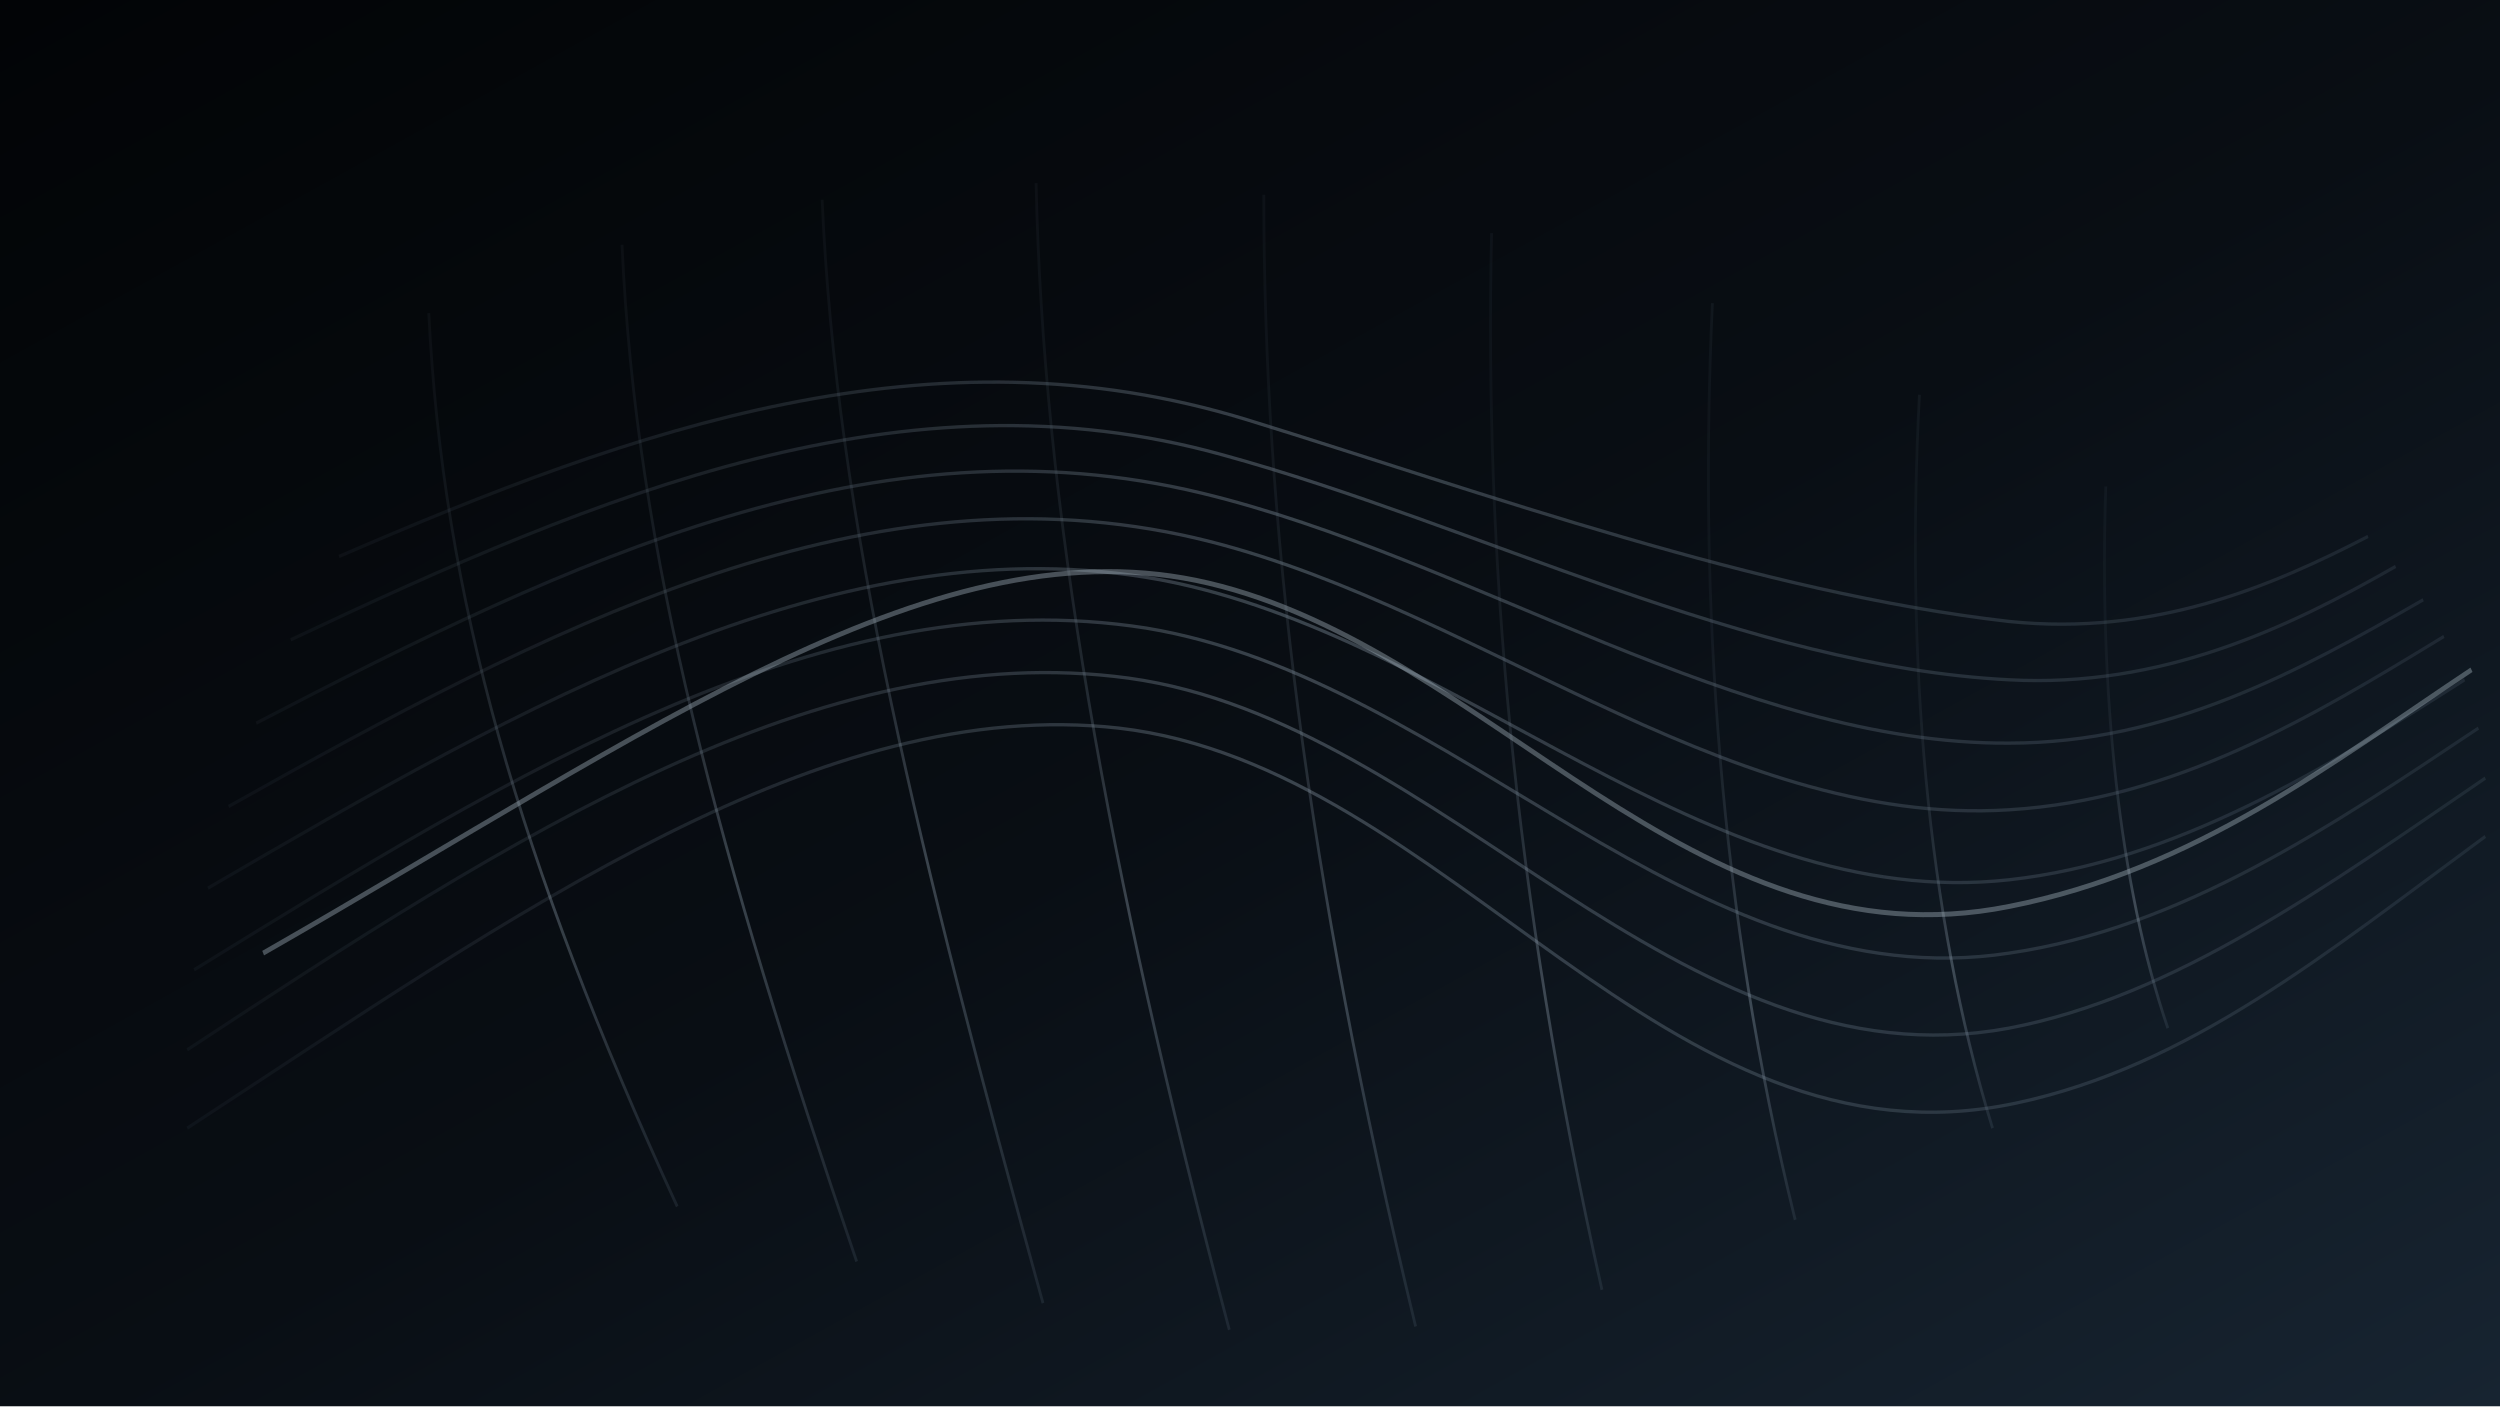
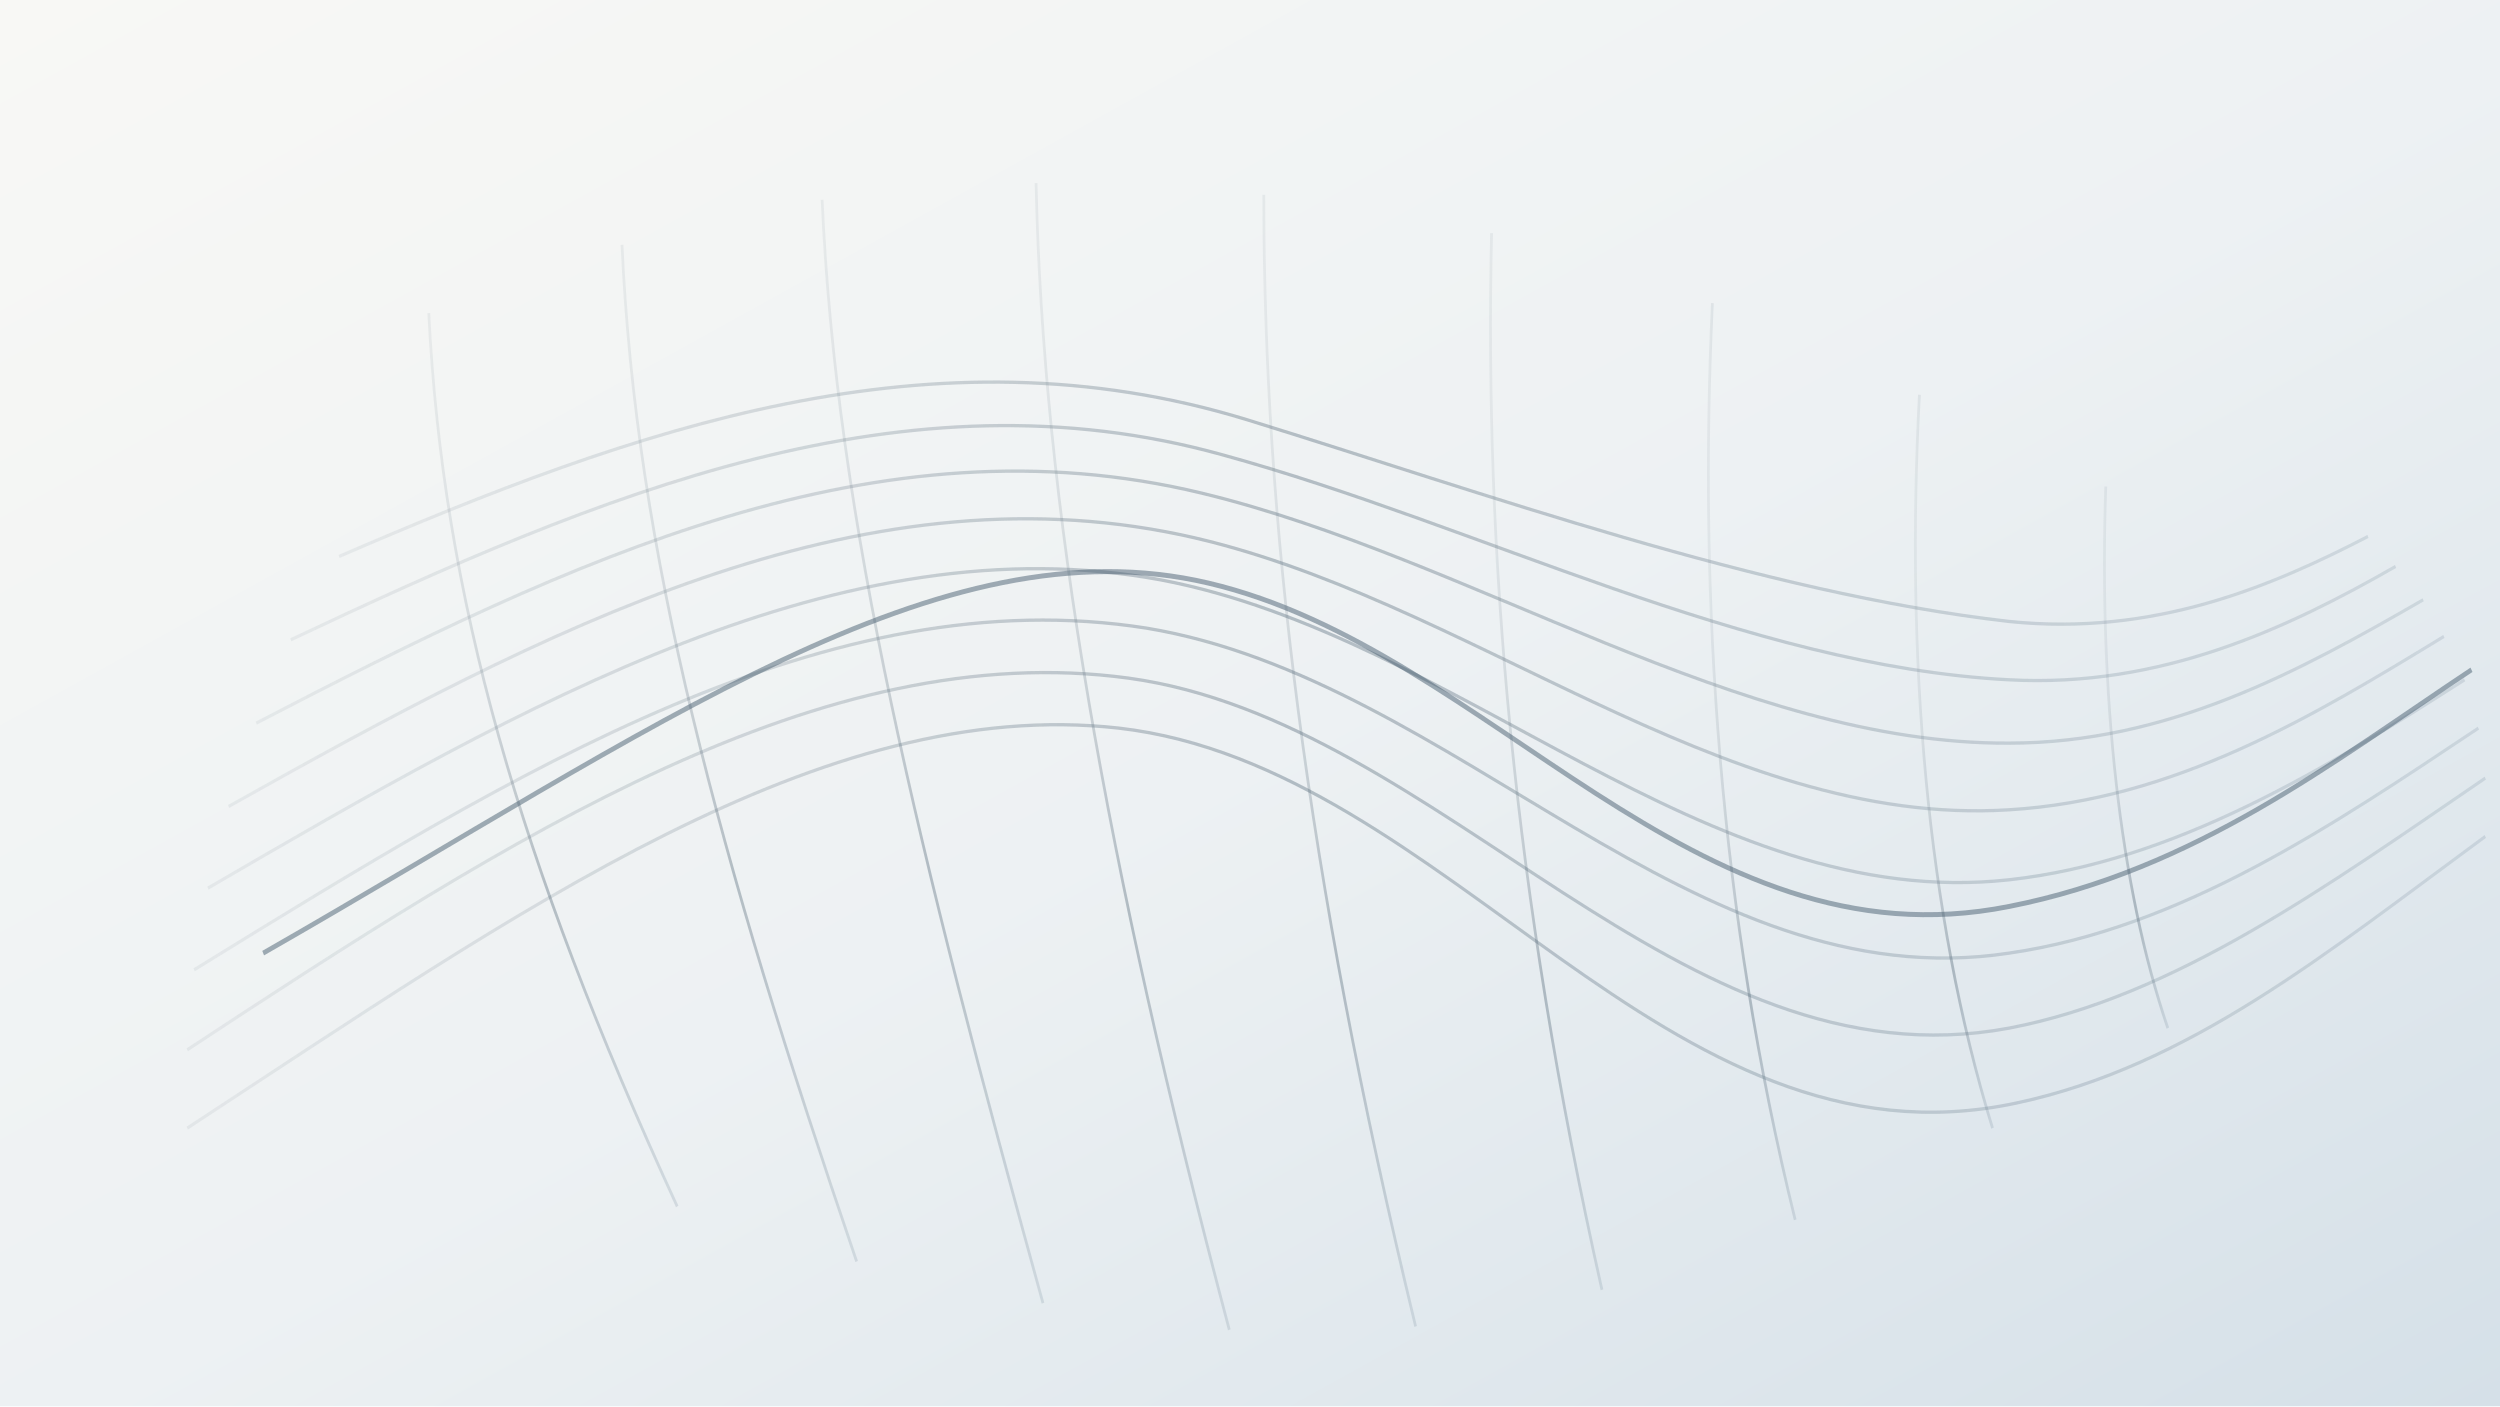
<svg xmlns="http://www.w3.org/2000/svg" viewBox="0 0 1920 1080" preserveAspectRatio="xMidYMid slice">
  <defs>
    <linearGradient id="bg" x1="0" y1="0" x2="1" y2="1">
-       <stop offset="0" stop-color="#020406" />
-       <stop offset="0.52" stop-color="#090e14" />
-       <stop offset="1" stop-color="#172431" />
+       <stop offset="0" stop-color="#f8f8f5" />
+       <stop offset="0.52" stop-color="#edf1f3" />
+       <stop offset="1" stop-color="#d5e0e8" />
    </linearGradient>
    <linearGradient id="line" x1="0" y1="0" x2="1" y2="0">
-       <stop offset="0" stop-color="#5d6d7c" stop-opacity="0.08" />
-       <stop offset="0.48" stop-color="#9aabba" stop-opacity="0.34" />
-       <stop offset="1" stop-color="#6f8294" stop-opacity="0.16" />
+       <stop offset="0" stop-color="#71818d" stop-opacity="0.1" />
+       <stop offset="0.48" stop-color="#506474" stop-opacity="0.38" />
+       <stop offset="1" stop-color="#6e8495" stop-opacity="0.2" />
    </linearGradient>
  </defs>
  <rect width="1920" height="1080" fill="url(#bg)" />
  <g transform="translate(-57.6 -151.2) scale(1.06 1.28)">
    <g fill="none" stroke="url(#line)" stroke-width="2">
      <path d="M190 795 C430 665 650 535 865 555 C1105 578 1260 825 1515 780 C1640 758 1740 690 1855 620" />
      <path d="M190 748 C425 620 650 500 872 525 C1100 551 1270 772 1510 735 C1630 716 1740 650 1855 585" />
      <path d="M195 700 C430 580 655 465 885 495 C1110 526 1280 719 1510 690 C1635 675 1745 613 1850 555" />
      <path d="M205 651 C435 540 665 431 895 466 C1112 500 1290 666 1510 646 C1630 635 1738 580 1840 526" />
      <path d="M220 602 C450 495 675 398 910 439 C1115 475 1300 615 1510 604 C1630 598 1730 548 1825 500" />
      <path d="M240 552 C470 453 690 367 925 414 C1120 453 1315 565 1510 564 C1625 564 1720 521 1810 478" />
      <path d="M265 502 C490 414 710 338 940 391 C1125 433 1320 518 1510 526 C1620 531 1712 495 1790 458" />
      <path d="M300 452 C515 375 730 312 958 370 C1130 414 1330 474 1510 491 C1615 500 1700 470 1770 440" />
      <path d="M365 306 C375 475 430 635 545 842" />
      <path d="M505 265 C515 450 575 632 675 875" />
      <path d="M650 238 C660 430 720 630 810 900" />
      <path d="M805 228 C810 420 855 635 945 916" />
      <path d="M970 235 C970 430 1000 640 1080 914" />
      <path d="M1135 258 C1130 450 1150 652 1215 892" />
      <path d="M1295 300 C1285 480 1300 665 1355 850" />
      <path d="M1445 355 C1435 512 1450 666 1498 795" />
      <path d="M1580 410 C1575 535 1590 650 1625 735" />
    </g>
-     <path d="M245 690 C530 555 735 430 930 468 C1135 508 1280 700 1510 662 C1645 640 1745 575 1845 520" fill="none" stroke="#b2c0cc" stroke-opacity="0.38" stroke-width="3" />
+     <path d="M245 690 C530 555 735 430 930 468 C1135 508 1280 700 1510 662 C1645 640 1745 575 1845 520" fill="none" stroke="#41596a" stroke-opacity="0.48" stroke-width="3" />
  </g>
</svg>
